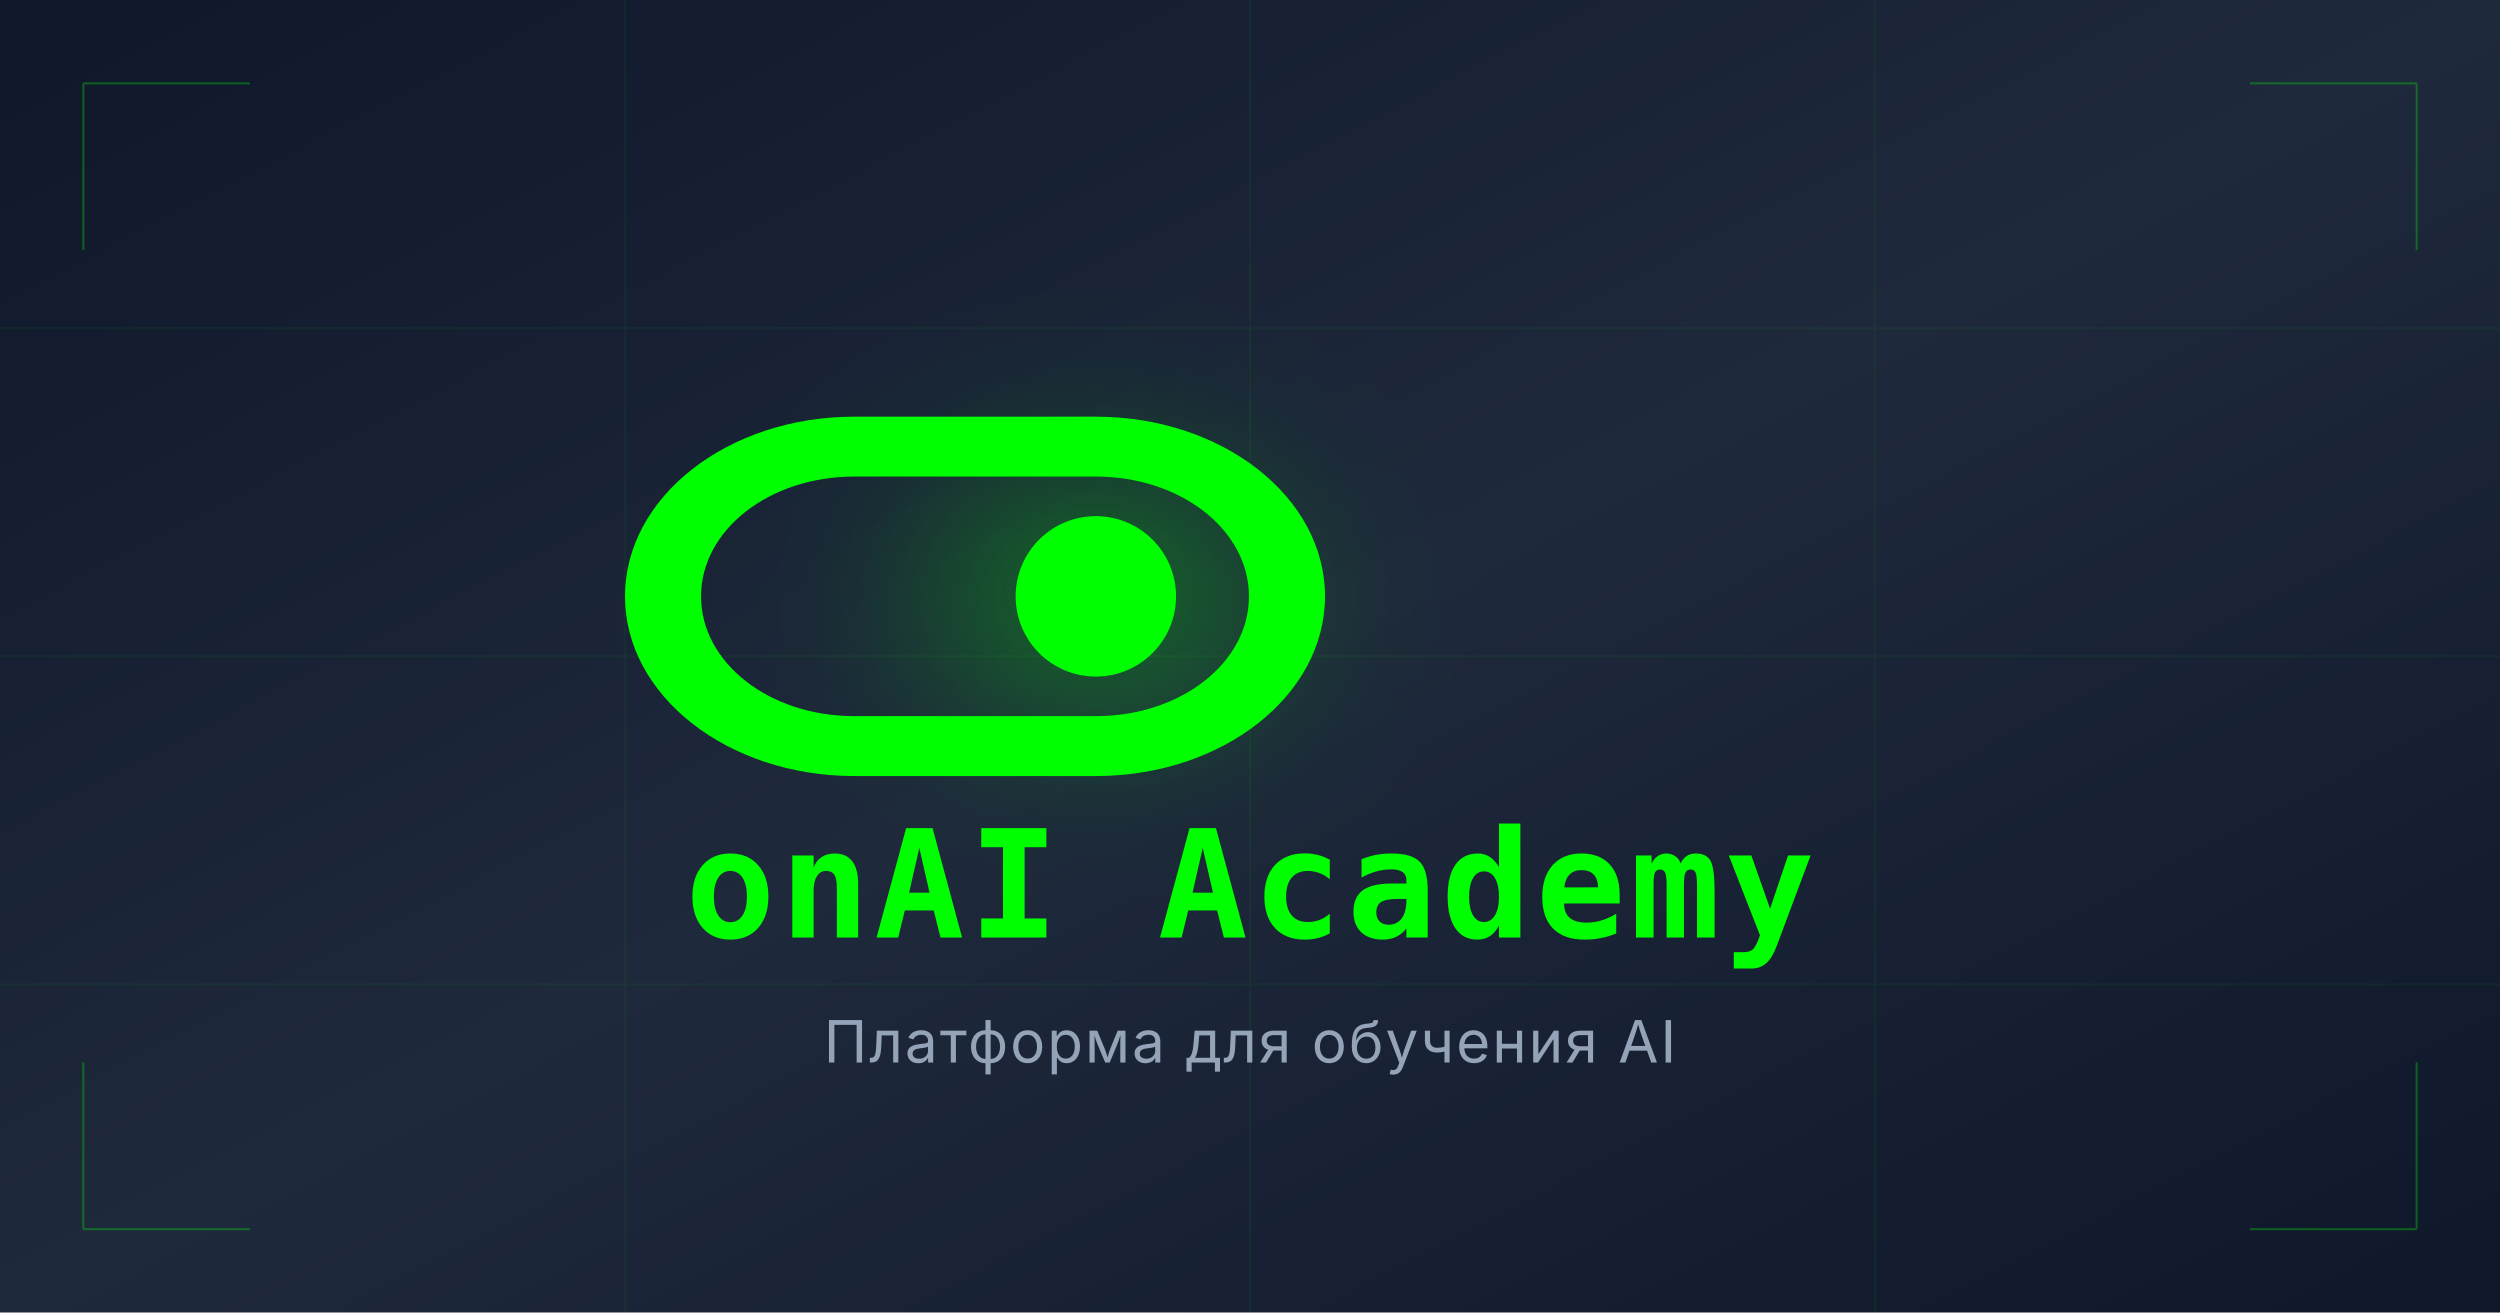
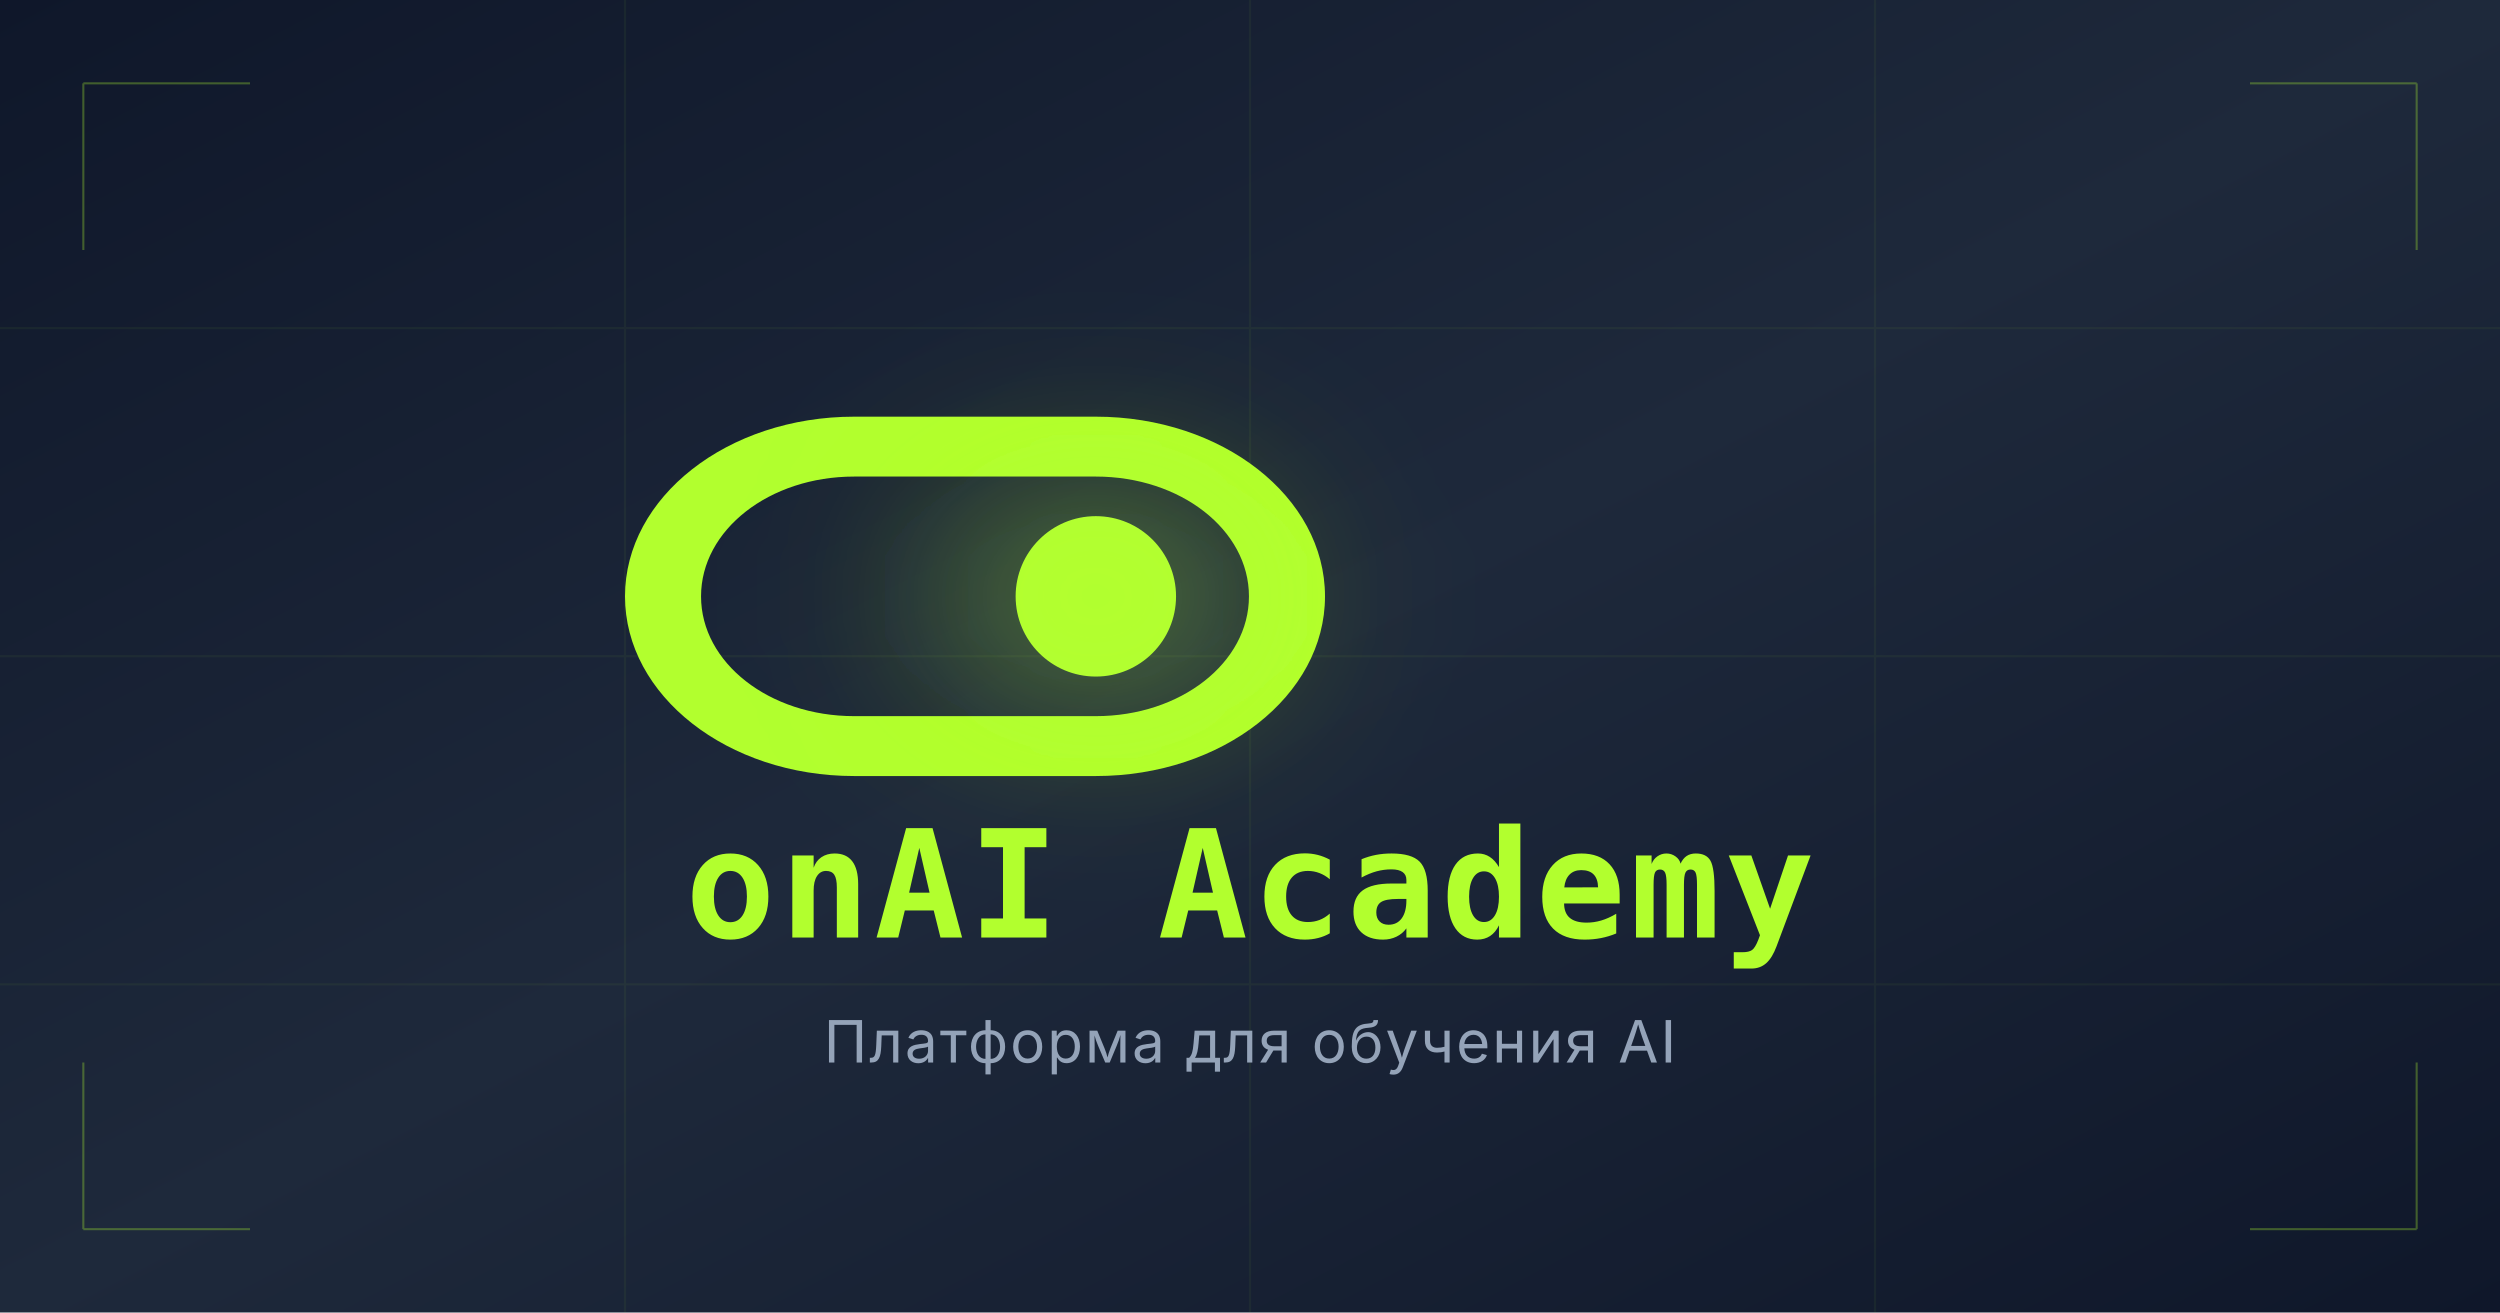
<svg xmlns="http://www.w3.org/2000/svg" width="1200" height="630" viewBox="0 0 1200 630" fill="none">
  <defs>
    <linearGradient id="bg-gradient" x1="0%" y1="0%" x2="100%" y2="100%">
      <stop offset="0%" style="stop-color:#0F172A;stop-opacity:1" />
      <stop offset="50%" style="stop-color:#1E293B;stop-opacity:1" />
      <stop offset="100%" style="stop-color:#0F172A;stop-opacity:1" />
    </linearGradient>
    <radialGradient id="glow-gradient">
-       <stop offset="0%" style="stop-color:#00ff00;stop-opacity:0.5" />
-       <stop offset="100%" style="stop-color:#00ff00;stop-opacity:0" />
+       <stop offset="0%" style="stop-color:#b2ff2e;stop-opacity:0.5" />
+       <stop offset="100%" style="stop-color:#b2ff2e;stop-opacity:0" />
    </radialGradient>
  </defs>
  <rect width="1200" height="630" fill="url(#bg-gradient)" />
  <g opacity="0.05">
-     <line x1="0" y1="157.5" x2="1200" y2="157.5" stroke="#00ff00" strokeWidth="1" />
-     <line x1="0" y1="315" x2="1200" y2="315" stroke="#00ff00" strokeWidth="1" />
-     <line x1="0" y1="472.5" x2="1200" y2="472.5" stroke="#00ff00" strokeWidth="1" />
-     <line x1="300" y1="0" x2="300" y2="630" stroke="#00ff00" strokeWidth="1" />
-     <line x1="600" y1="0" x2="600" y2="630" stroke="#00ff00" strokeWidth="1" />
-     <line x1="900" y1="0" x2="900" y2="630" stroke="#00ff00" strokeWidth="1" />
+     <line x1="0" y1="157.5" x2="1200" y2="157.5" stroke="#b2ff2e" strokeWidth="1" />
+     <line x1="0" y1="315" x2="1200" y2="315" stroke="#b2ff2e" strokeWidth="1" />
+     <line x1="0" y1="472.5" x2="1200" y2="472.5" stroke="#b2ff2e" strokeWidth="1" />
+     <line x1="300" y1="0" x2="300" y2="630" stroke="#b2ff2e" strokeWidth="1" />
+     <line x1="600" y1="0" x2="600" y2="630" stroke="#b2ff2e" strokeWidth="1" />
+     <line x1="900" y1="0" x2="900" y2="630" stroke="#b2ff2e" strokeWidth="1" />
  </g>
  <g transform="translate(300, 200)">
-     <path fillRule="evenodd" clipRule="evenodd" d="M226 0H110C49.25 0 0 38.6 0 86.25C0 133.9 49.25 172.5 110 172.5H226C286.75 172.5 336 133.9 336 86.25C336 38.6 286.75 0 226 0ZM226 143.75H110C69.3 143.75 36.5 118.15 36.5 86.25C36.5 54.35 69.3 28.75 110 28.75H226C266.7 28.75 299.5 54.35 299.5 86.25C299.5 118.15 266.7 143.75 226 143.75Z" fill="#00ff00" />
-     <circle cx="226" cy="86.25" r="38" fill="#00ff00" stroke="#00ff00" strokeWidth="2" />
+     <path fillRule="evenodd" clipRule="evenodd" d="M226 0H110C49.25 0 0 38.6 0 86.25C0 133.9 49.25 172.5 110 172.5H226C286.75 172.5 336 133.9 336 86.25C336 38.6 286.75 0 226 0ZM226 143.75H110C69.3 143.75 36.5 118.15 36.5 86.25C36.5 54.35 69.3 28.75 110 28.75H226C266.7 28.75 299.5 54.35 299.5 86.25C299.5 118.15 266.7 143.75 226 143.75Z" fill="#b2ff2e" />
+     <circle cx="226" cy="86.25" r="38" fill="#b2ff2e" stroke="#b2ff2e" strokeWidth="2" />
    <ellipse cx="226" cy="86.25" rx="120" ry="80" fill="url(#glow-gradient)" style="filter: blur(40px);" />
  </g>
-   <text x="600" y="450" font-family="Orbitron, monospace" font-size="72" font-weight="700" fill="#00ff00" text-anchor="middle" letter-spacing="2">
+   <text x="600" y="450" font-family="Orbitron, monospace" font-size="72" font-weight="700" fill="#b2ff2e" text-anchor="middle" letter-spacing="2">
    onAI Academy
  </text>
  <text x="600" y="510" font-family="Inter, sans-serif" font-size="28" font-weight="400" fill="#94A3B8" text-anchor="middle" letter-spacing="1">
    Платформа для обучения AI
  </text>
  <g opacity="0.3">
-     <line x1="40" y1="40" x2="120" y2="40" stroke="#00ff00" strokeWidth="3" />
-     <line x1="40" y1="40" x2="40" y2="120" stroke="#00ff00" strokeWidth="3" />
-     <line x1="1080" y1="40" x2="1160" y2="40" stroke="#00ff00" strokeWidth="3" />
-     <line x1="1160" y1="40" x2="1160" y2="120" stroke="#00ff00" strokeWidth="3" />
-     <line x1="40" y1="510" x2="40" y2="590" stroke="#00ff00" strokeWidth="3" />
-     <line x1="40" y1="590" x2="120" y2="590" stroke="#00ff00" strokeWidth="3" />
-     <line x1="1160" y1="510" x2="1160" y2="590" stroke="#00ff00" strokeWidth="3" />
-     <line x1="1080" y1="590" x2="1160" y2="590" stroke="#00ff00" strokeWidth="3" />
+     <line x1="40" y1="40" x2="120" y2="40" stroke="#b2ff2e" strokeWidth="3" />
+     <line x1="40" y1="40" x2="40" y2="120" stroke="#b2ff2e" strokeWidth="3" />
+     <line x1="1080" y1="40" x2="1160" y2="40" stroke="#b2ff2e" strokeWidth="3" />
+     <line x1="1160" y1="40" x2="1160" y2="120" stroke="#b2ff2e" strokeWidth="3" />
+     <line x1="40" y1="510" x2="40" y2="590" stroke="#b2ff2e" strokeWidth="3" />
+     <line x1="40" y1="590" x2="120" y2="590" stroke="#b2ff2e" strokeWidth="3" />
+     <line x1="1160" y1="510" x2="1160" y2="590" stroke="#b2ff2e" strokeWidth="3" />
+     <line x1="1080" y1="590" x2="1160" y2="590" stroke="#b2ff2e" strokeWidth="3" />
  </g>
</svg>
